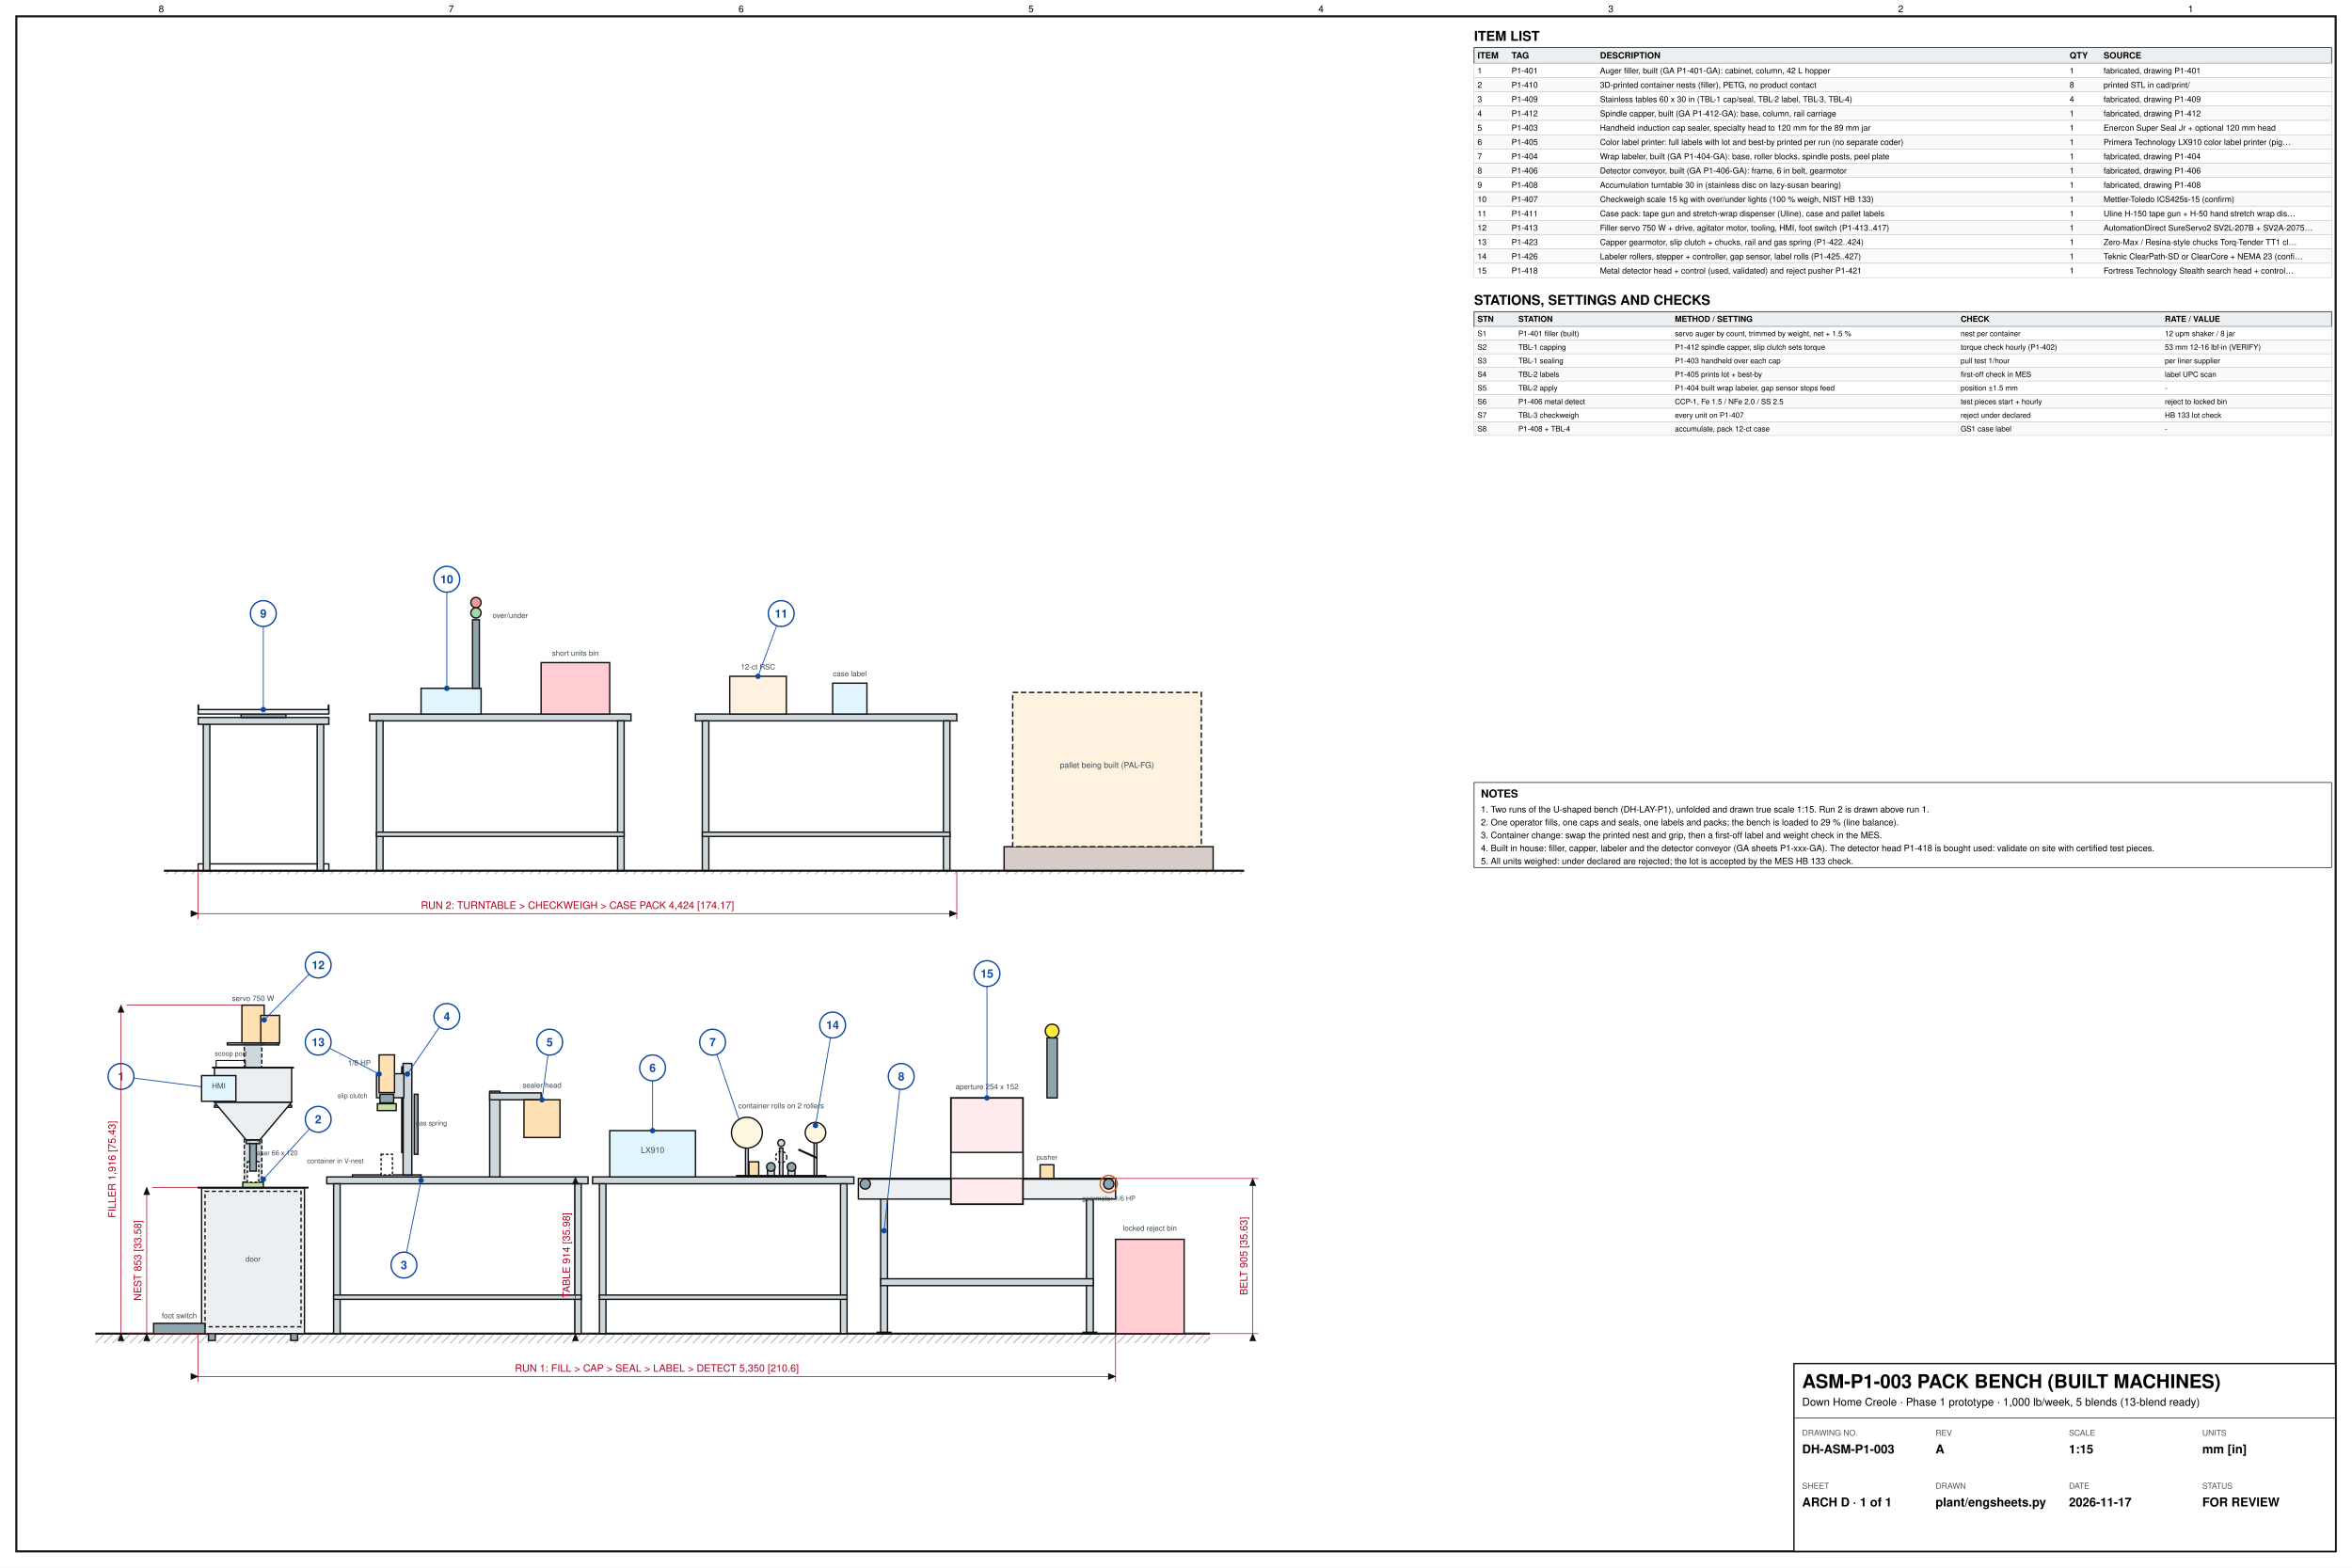
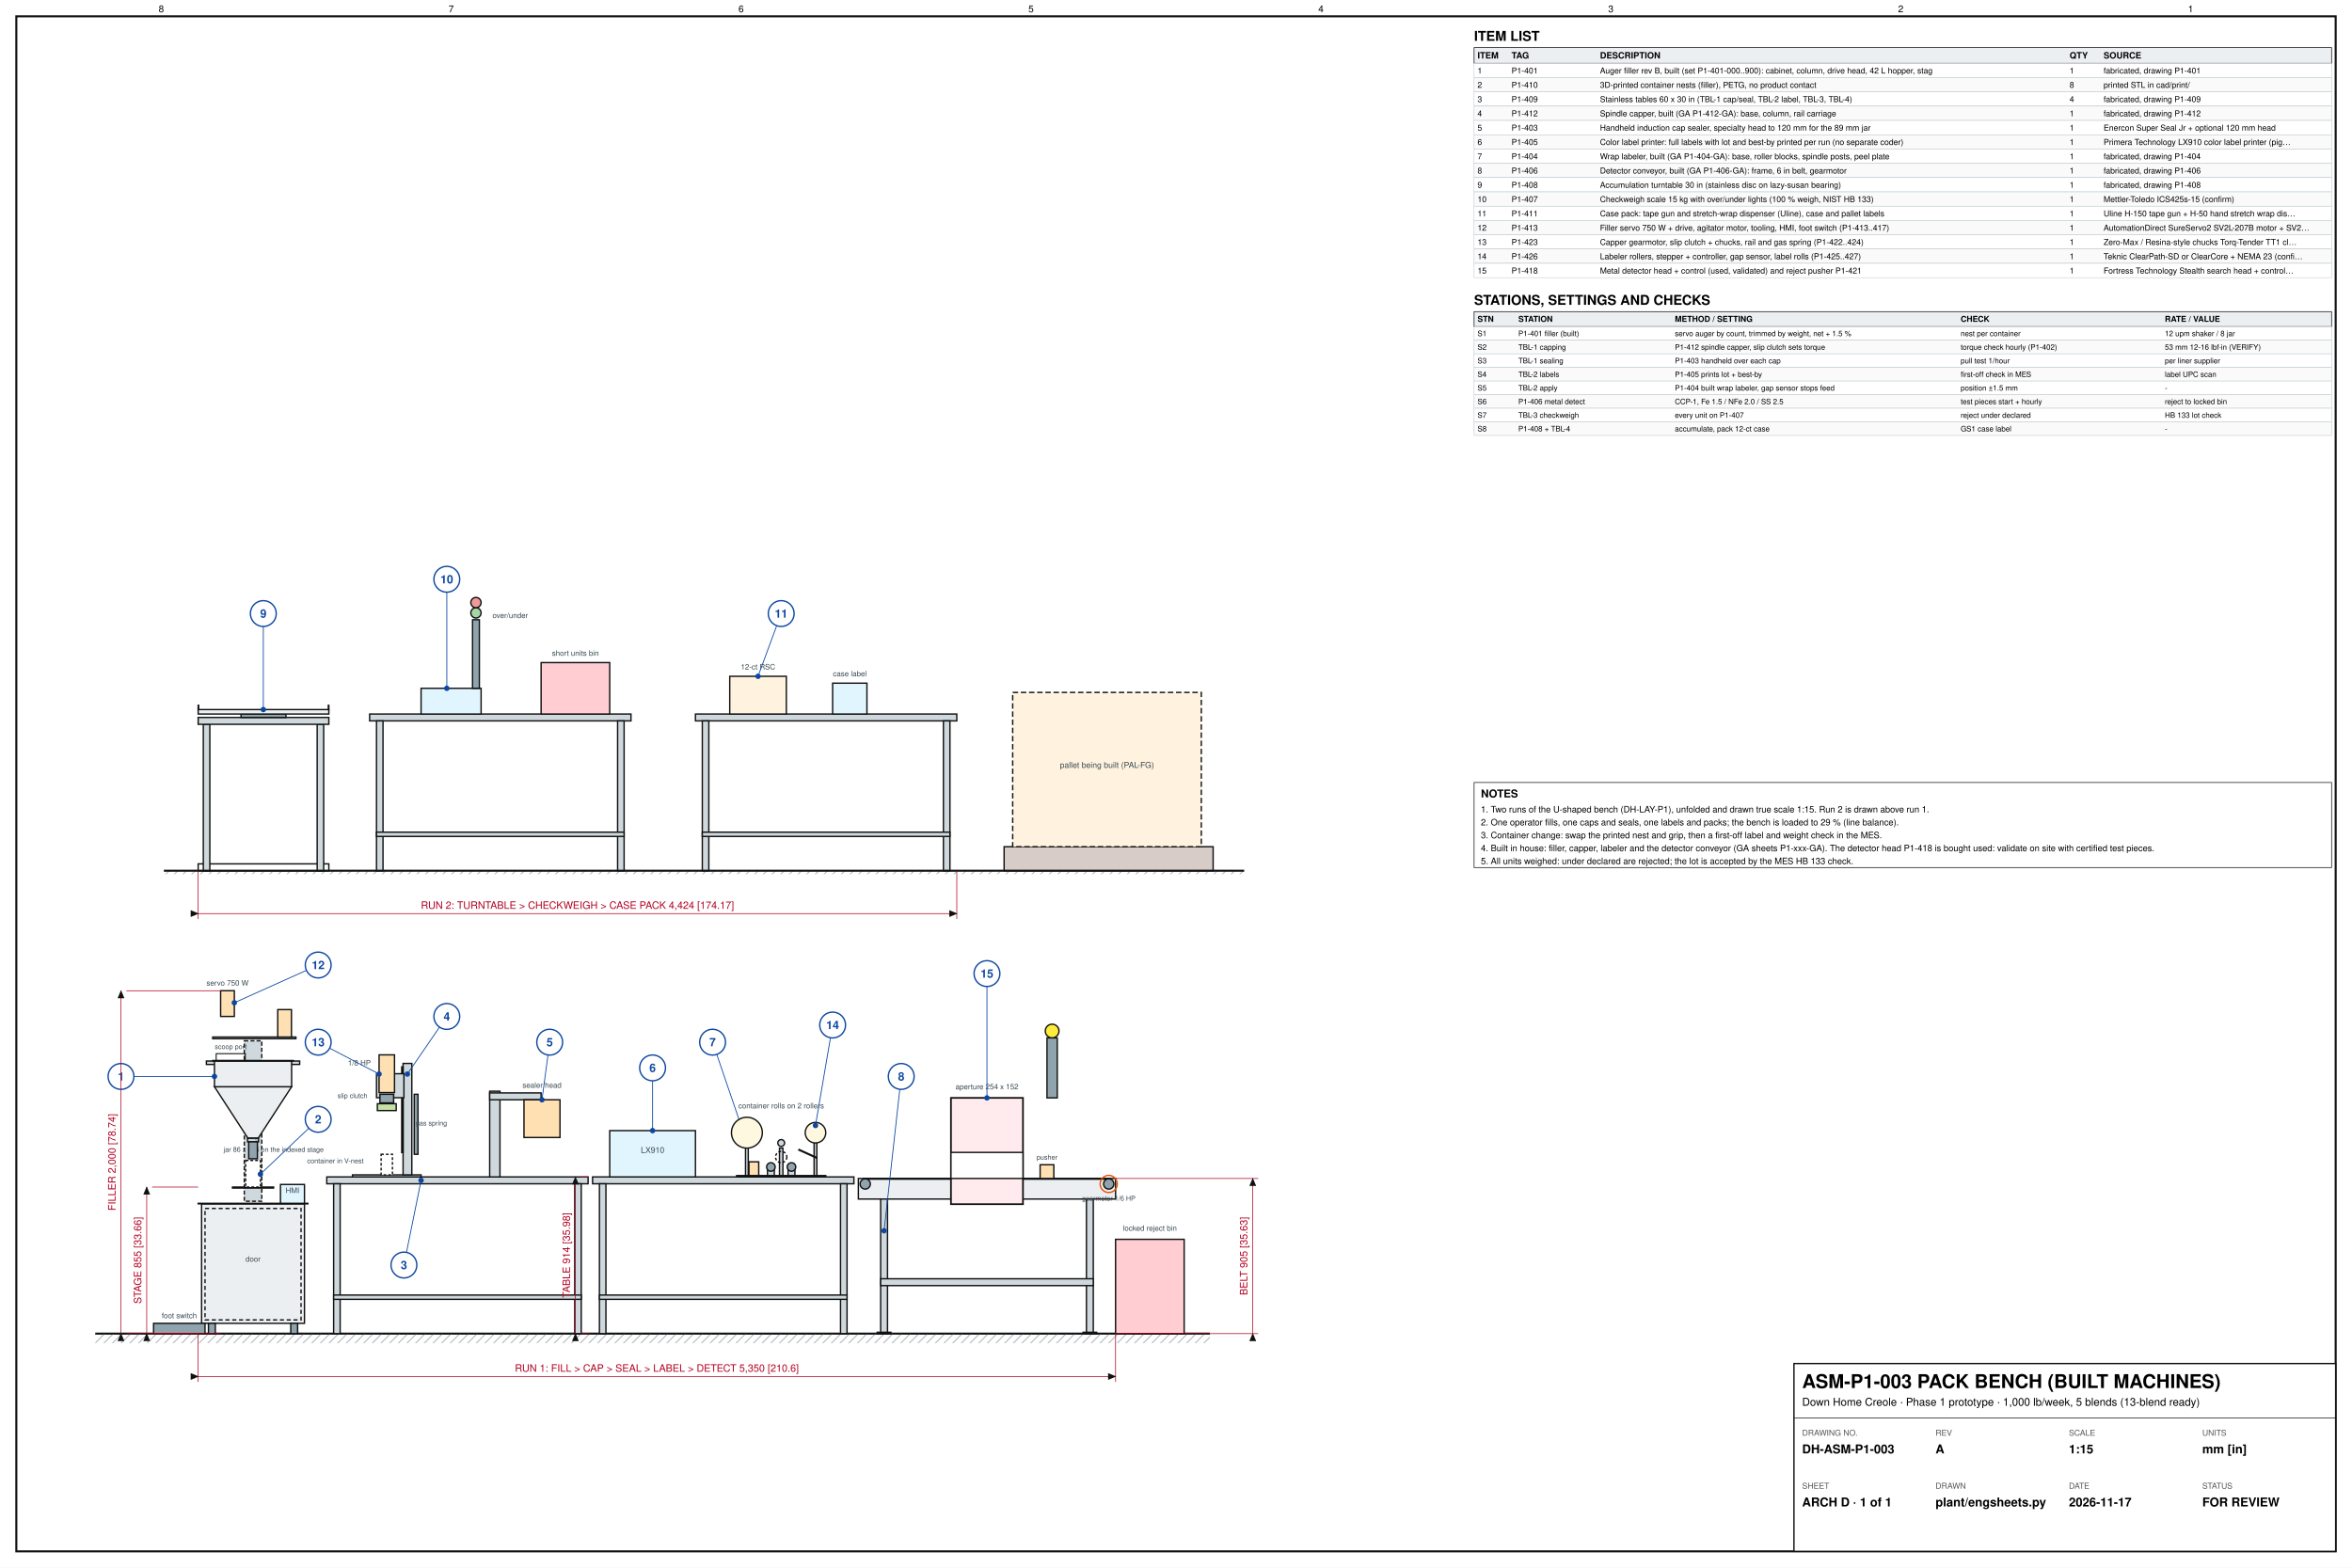
<svg xmlns="http://www.w3.org/2000/svg" width="3456" height="2304" viewBox="0 0 3456 2304" font-family="Helvetica,Arial,sans-serif">
  <rect width="100%" height="100%" fill="#fff" />
  <rect x="24" y="24" width="3408" height="2256" fill="none" stroke="#111" stroke-width="3" />
  <defs>
    <pattern id="h45" width="9" height="9" patternUnits="userSpaceOnUse" patternTransform="rotate(45)">
      <line x1="0" y1="0" x2="0" y2="9" stroke="#455a64" stroke-width="1.2" />
    </pattern>
    <pattern id="h135" width="9" height="9" patternUnits="userSpaceOnUse" patternTransform="rotate(135)">
      <line x1="0" y1="0" x2="0" y2="9" stroke="#455a64" stroke-width="1.2" />
    </pattern>
    <marker id="arr" markerWidth="12" markerHeight="10" refX="11" refY="5" orient="auto">
      <path d="M0,0 L12,5 L0,10 z" fill="#111" />
    </marker>
  </defs>
  <text x="237.0" y="18" font-size="14" text-anchor="middle">8</text>
  <text x="663.0" y="18" font-size="14" text-anchor="middle">7</text>
  <text x="1089.0" y="18" font-size="14" text-anchor="middle">6</text>
  <text x="1515.0" y="18" font-size="14" text-anchor="middle">5</text>
  <text x="1941.0" y="18" font-size="14" text-anchor="middle">4</text>
  <text x="2367.0" y="18" font-size="14" text-anchor="middle">3</text>
  <text x="2793.0" y="18" font-size="14" text-anchor="middle">2</text>
  <text x="3219.0" y="18" font-size="14" text-anchor="middle">1</text>
  <g>
    <rect x="2636" y="2004" width="796" height="276" fill="#fff" stroke="#111" stroke-width="2" />
    <text x="2648" y="2040" font-size="28" font-weight="bold">ASM-P1-003 PACK BENCH (BUILT MACHINES)</text>
    <text x="2648" y="2066" font-size="16">Down Home Creole · Phase 1 prototype · 1,000 lb/week, 5 blends (13-blend ready)</text>
    <line x1="2636" y1="2084" x2="3432" y2="2084" stroke="#111" />
    <text x="2648" y="2110" font-size="12" fill="#555">DRAWING NO.</text>
    <text x="2648" y="2136" font-size="18" font-weight="bold">DH-ASM-P1-003</text>
    <text x="2844" y="2110" font-size="12" fill="#555">REV</text>
    <text x="2844" y="2136" font-size="18" font-weight="bold">A</text>
    <text x="3040" y="2110" font-size="12" fill="#555">SCALE</text>
    <text x="3040" y="2136" font-size="18" font-weight="bold">1:15</text>
    <text x="3236" y="2110" font-size="12" fill="#555">UNITS</text>
    <text x="3236" y="2136" font-size="18" font-weight="bold">mm [in]</text>
    <text x="2648" y="2188" font-size="12" fill="#555">SHEET</text>
    <text x="2648" y="2214" font-size="18" font-weight="bold">ARCH D · 1 of 1</text>
    <text x="2844" y="2188" font-size="12" fill="#555">DRAWN</text>
    <text x="2844" y="2214" font-size="18" font-weight="bold">plant/engsheets.py</text>
    <text x="3040" y="2188" font-size="12" fill="#555">DATE</text>
    <text x="3040" y="2214" font-size="18" font-weight="bold">2026-11-17</text>
    <text x="3236" y="2188" font-size="12" fill="#555">STATUS</text>
    <text x="3236" y="2214" font-size="18" font-weight="bold">FOR REVIEW</text>
  </g>
  <line x1="140" y1="1960" x2="1777.795" y2="1960" stroke="#111" stroke-width="3" />
  <rect x="140" y="1960" width="1637.795" height="14" fill="url(#h45)" />
-   <rect x="296.22" y="1745.827" width="151.181" height="214.173" fill="#eceff1" stroke="#111" stroke-width="2" stroke-dasharray="" />
-   <rect x="291.181" y="1745.071" width="161.26" height="0.756" fill="#cfd8dc" stroke="#111" stroke-width="2" stroke-dasharray="" />
-   <rect x="301.26" y="1750.866" width="141.102" height="199.055" fill="none" stroke="#111" stroke-width="2" stroke-dasharray="6,4" />
+   <rect x="296.22" y="1769.26" width="151.181" height="175.622" fill="#eceff1" stroke="#111" stroke-width="2" stroke-dasharray="" />
+   <rect x="291.181" y="1768.504" width="161.26" height="0.756" fill="#cfd8dc" stroke="#111" stroke-width="2" stroke-dasharray="" />
+   <rect x="301.26" y="1776.063" width="141.102" height="163.78" fill="none" stroke="#111" stroke-width="2" stroke-dasharray="6,4" />
  <text x="371.811" y="1854.173" font-size="11" text-anchor="middle" fill="#37474f">door</text>
-   <rect x="306.299" y="1960.0" width="10.079" height="10.079" fill="#90a4ae" stroke="#111" stroke-width="2" stroke-dasharray="" />
-   <rect x="427.244" y="1960.0" width="10.079" height="10.079" fill="#90a4ae" stroke="#111" stroke-width="2" stroke-dasharray="" />
-   <rect x="358.961" y="1493.102" width="25.701" height="251.969" fill="#cfd8dc" stroke="#111" stroke-width="2" stroke-dasharray="6,3" />
-   <rect x="334.016" y="1532.661" width="75.591" height="3.024" fill="#cfd8dc" stroke="#111" stroke-width="2" stroke-dasharray="" />
-   <rect x="315.118" y="1624.378" width="113.386" height="3.024" fill="#cfd8dc" stroke="#111" stroke-width="2" stroke-dasharray="" />
-   <polygon points="361.732,1675.276 381.89,1675.276 428.504,1619.843 315.118,1619.843" fill="#eceff1" stroke="#111" stroke-width="2" stroke-dasharray="" />
-   <rect x="315.118" y="1569.449" width="113.386" height="50.394" fill="#eceff1" stroke="#111" stroke-width="2" stroke-dasharray="" />
-   <rect x="312.598" y="1568.693" width="118.425" height="0.756" fill="#cfd8dc" stroke="#111" stroke-width="2" stroke-dasharray="" />
-   <rect x="317.638" y="1558.614" width="42.835" height="10.079" fill="none" stroke="#111" stroke-width="1.5" stroke-dasharray="" />
-   <text x="339.055" y="1551.811" font-size="10" text-anchor="middle" fill="#37474f">scoop port</text>
-   <rect x="361.984" y="1675.276" width="19.654" height="5.543" fill="none" stroke="#111" stroke-width="2" stroke-dasharray="" />
-   <rect x="361.984" y="1675.276" width="19.654" height="5.543" fill="url(#h135)" stroke="none" />
-   <line x1="315.118" y1="1599.685" x2="177.795" y2="1582.047" stroke="#0d47a1" stroke-width="1.2" />
-   <circle cx="315.118" cy="1599.685" r="4" fill="#0d47a1" />
+   <rect x="306.299" y="1944.882" width="10.079" height="15.118" fill="#90a4ae" stroke="#111" stroke-width="2" stroke-dasharray="" />
+   <rect x="427.244" y="1944.882" width="10.079" height="15.118" fill="#90a4ae" stroke="#111" stroke-width="2" stroke-dasharray="" />
+   <rect x="358.961" y="1529.638" width="25.701" height="235.843" fill="#cfd8dc" stroke="#111" stroke-width="2" stroke-dasharray="6,3" />
+   <rect x="312.598" y="1524.094" width="122.205" height="2.52" fill="#cfd8dc" stroke="#111" stroke-width="2" stroke-dasharray="" />
+   <rect x="303.276" y="1559.37" width="137.071" height="5.039" fill="#cfd8dc" stroke="#111" stroke-width="2" stroke-dasharray="" />
+   <polygon points="364.252,1672.756 379.37,1672.756 428.504,1597.165 315.118,1597.165" fill="#eceff1" stroke="#111" stroke-width="2" stroke-dasharray="" />
+   <rect x="315.118" y="1559.37" width="113.386" height="37.795" fill="#eceff1" stroke="#111" stroke-width="2" stroke-dasharray="" />
+   <rect x="312.598" y="1558.614" width="118.425" height="0.756" fill="#cfd8dc" stroke="#111" stroke-width="2" stroke-dasharray="" />
+   <rect x="317.638" y="1548.535" width="42.835" height="10.079" fill="none" stroke="#111" stroke-width="1.5" stroke-dasharray="" />
+   <text x="339.055" y="1541.732" font-size="10" text-anchor="middle" fill="#37474f">scoop port</text>
+   <rect x="363.748" y="1672.756" width="16.126" height="5.417" fill="none" stroke="#111" stroke-width="2" stroke-dasharray="" />
+   <rect x="363.748" y="1672.756" width="16.126" height="5.417" fill="url(#h135)" stroke="none" />
+   <line x1="315.118" y1="1582.047" x2="177.795" y2="1582.047" stroke="#0d47a1" stroke-width="1.2" />
+   <circle cx="315.118" cy="1582.047" r="4" fill="#0d47a1" />
  <circle cx="177.795" cy="1582.047" r="19" fill="#fff" stroke="#0d47a1" stroke-width="2" />
  <text x="177.795" y="1588.047" font-size="17" font-weight="bold" text-anchor="middle" fill="#0d47a1">1</text>
-   <rect x="356.693" y="1737.512" width="30.236" height="7.559" fill="#c5e1a5" stroke="#111" stroke-width="2" stroke-dasharray="" />
-   <rect x="363.496" y="1707.276" width="16.63" height="30.236" fill="#fff" stroke="#111" stroke-width="2" stroke-dasharray="4,3" />
-   <text x="402.047" y="1697.953" font-size="10" text-anchor="middle" fill="#37474f">shaker 66 x 120</text>
-   <line x1="386.929" y1="1733.228" x2="467.559" y2="1645.039" stroke="#0d47a1" stroke-width="1.2" />
-   <circle cx="386.929" cy="1733.228" r="4" fill="#0d47a1" />
+   <rect x="341.575" y="1744.567" width="60.472" height="1.512" fill="#c5e1a5" stroke="#111" stroke-width="2" stroke-dasharray="" />
+   <rect x="360.976" y="1705.512" width="21.669" height="39.055" fill="#fff" stroke="#111" stroke-width="2" stroke-dasharray="4,3" />
+   <text x="402.047" y="1692.913" font-size="10" text-anchor="middle" fill="#37474f">jar 86 x 155 on the indexed stage</text>
+   <line x1="382.646" y1="1725.669" x2="467.559" y2="1645.039" stroke="#0d47a1" stroke-width="1.2" />
+   <circle cx="382.646" cy="1725.669" r="4" fill="#0d47a1" />
  <circle cx="467.559" cy="1645.039" r="19" fill="#fff" stroke="#0d47a1" stroke-width="2" />
  <text x="467.559" y="1651.039" font-size="17" font-weight="bold" text-anchor="middle" fill="#0d47a1">2</text>
  <rect x="480.157" y="1729.701" width="384" height="10.079" fill="#cfd8dc" stroke="#111" stroke-width="2" stroke-dasharray="" />
  <rect x="490.236" y="1739.78" width="9.575" height="220.22" fill="#cfd8dc" stroke="#111" stroke-width="2" stroke-dasharray="" />
  <rect x="844.504" y="1739.78" width="9.575" height="220.22" fill="#cfd8dc" stroke="#111" stroke-width="2" stroke-dasharray="" />
  <rect x="490.236" y="1903.307" width="363.843" height="6.299" fill="#cfd8dc" stroke="#111" stroke-width="2" stroke-dasharray="" />
  <rect x="870.709" y="1729.701" width="384" height="10.079" fill="#cfd8dc" stroke="#111" stroke-width="2" stroke-dasharray="" />
  <rect x="880.787" y="1739.78" width="9.575" height="220.22" fill="#cfd8dc" stroke="#111" stroke-width="2" stroke-dasharray="" />
  <rect x="1235.055" y="1739.78" width="9.575" height="220.22" fill="#cfd8dc" stroke="#111" stroke-width="2" stroke-dasharray="" />
  <rect x="880.787" y="1903.307" width="363.843" height="6.299" fill="#cfd8dc" stroke="#111" stroke-width="2" stroke-dasharray="" />
  <rect x="543.15" y="1049.386" width="384" height="10.079" fill="#cfd8dc" stroke="#111" stroke-width="2" stroke-dasharray="" />
  <rect x="553.228" y="1059.465" width="9.575" height="220.22" fill="#cfd8dc" stroke="#111" stroke-width="2" stroke-dasharray="" />
  <rect x="907.496" y="1059.465" width="9.575" height="220.22" fill="#cfd8dc" stroke="#111" stroke-width="2" stroke-dasharray="" />
  <rect x="553.228" y="1222.992" width="363.843" height="6.299" fill="#cfd8dc" stroke="#111" stroke-width="2" stroke-dasharray="" />
  <rect x="1021.89" y="1049.386" width="384" height="10.079" fill="#cfd8dc" stroke="#111" stroke-width="2" stroke-dasharray="" />
  <rect x="1031.969" y="1059.465" width="9.575" height="220.22" fill="#cfd8dc" stroke="#111" stroke-width="2" stroke-dasharray="" />
  <rect x="1386.236" y="1059.465" width="9.575" height="220.22" fill="#cfd8dc" stroke="#111" stroke-width="2" stroke-dasharray="" />
  <rect x="1031.969" y="1222.992" width="363.843" height="6.299" fill="#cfd8dc" stroke="#111" stroke-width="2" stroke-dasharray="" />
  <line x1="618.74" y1="1734.74" x2="593.543" y2="1859.213" stroke="#0d47a1" stroke-width="1.2" />
  <circle cx="618.74" cy="1734.74" r="4" fill="#0d47a1" />
  <circle cx="593.543" cy="1859.213" r="19" fill="#fff" stroke="#0d47a1" stroke-width="2" />
  <text x="593.543" y="1865.213" font-size="17" font-weight="bold" text-anchor="middle" fill="#0d47a1">3</text>
  <rect x="517.953" y="1726.677" width="100.787" height="3.024" fill="#cfd8dc" stroke="#111" stroke-width="2" stroke-dasharray="" />
  <rect x="592.283" y="1562.898" width="12.85" height="163.78" fill="#cfd8dc" stroke="#111" stroke-width="2" stroke-dasharray="" />
  <rect x="590.268" y="1567.937" width="2.016" height="125.984" fill="#90a4ae" stroke="#111" stroke-width="2" stroke-dasharray="" />
  <rect x="553.228" y="1578.016" width="40.315" height="35.276" fill="#cfd8dc" stroke="#111" stroke-width="2" stroke-dasharray="" />
  <rect x="560.031" y="1696.441" width="16.63" height="30.236" fill="#fff" stroke="#111" stroke-width="2" stroke-dasharray="4,3" />
  <text x="492.756" y="1709.543" font-size="10" text-anchor="middle" fill="#37474f">container in V-nest</text>
  <line x1="598.583" y1="1578.52" x2="656.535" y2="1493.858" stroke="#0d47a1" stroke-width="1.2" />
  <circle cx="598.583" cy="1578.52" r="4" fill="#0d47a1" />
  <circle cx="656.535" cy="1493.858" r="19" fill="#fff" stroke="#0d47a1" stroke-width="2" />
  <text x="656.535" y="1499.858" font-size="17" font-weight="bold" text-anchor="middle" fill="#0d47a1">4</text>
  <rect x="719.528" y="1603.717" width="15.118" height="125.984" fill="#cfd8dc" stroke="#111" stroke-width="2" stroke-dasharray="" />
  <rect x="719.528" y="1606.236" width="75.591" height="10.079" fill="#cfd8dc" stroke="#111" stroke-width="2" stroke-dasharray="" />
  <rect x="769.921" y="1616.315" width="52.913" height="55.433" fill="#ffe0b2" stroke="#111" stroke-width="2" stroke-dasharray="" />
  <text x="796.378" y="1598.677" font-size="11" text-anchor="middle" fill="#37474f">sealer head</text>
  <line x1="796.378" y1="1616.315" x2="807.717" y2="1531.654" stroke="#0d47a1" stroke-width="1.2" />
  <circle cx="796.378" cy="1616.315" r="4" fill="#0d47a1" />
  <circle cx="807.717" cy="1531.654" r="19" fill="#fff" stroke="#0d47a1" stroke-width="2" />
  <text x="807.717" y="1537.654" font-size="17" font-weight="bold" text-anchor="middle" fill="#0d47a1">5</text>
  <rect x="895.906" y="1661.669" width="125.984" height="68.031" fill="#e1f5fe" stroke="#111" stroke-width="2" stroke-dasharray="" />
  <text x="958.898" y="1694.425" font-size="12" text-anchor="middle" fill="#37474f">LX910</text>
  <line x1="958.898" y1="1661.669" x2="958.898" y2="1569.449" stroke="#0d47a1" stroke-width="1.2" />
  <circle cx="958.898" cy="1661.669" r="4" fill="#0d47a1" />
  <circle cx="958.898" cy="1569.449" r="19" fill="#fff" stroke="#0d47a1" stroke-width="2" />
  <text x="958.898" y="1575.449" font-size="17" font-weight="bold" text-anchor="middle" fill="#0d47a1">6</text>
  <rect x="1082.362" y="1727.685" width="131.024" height="2.016" fill="#cfd8dc" stroke="#111" stroke-width="2" stroke-dasharray="" />
  <rect x="1127.717" y="1712.567" width="10.079" height="15.118" fill="#cfd8dc" stroke="#111" stroke-width="2" stroke-dasharray="" />
  <rect x="1157.953" y="1712.567" width="10.079" height="15.118" fill="#cfd8dc" stroke="#111" stroke-width="2" stroke-dasharray="" />
  <rect x="1095.465" y="1667.213" width="4.031" height="60.472" fill="#cfd8dc" stroke="#111" stroke-width="2" stroke-dasharray="" />
  <rect x="1196.252" y="1667.213" width="4.031" height="60.472" fill="#cfd8dc" stroke="#111" stroke-width="2" stroke-dasharray="" />
  <rect x="1145.354" y="1687.37" width="5.039" height="40.315" fill="#cfd8dc" stroke="#111" stroke-width="2" stroke-dasharray="" />
  <polyline points="1173.071,1689.386 1200.787,1701.984" fill="none" stroke="#111" stroke-width="3" stroke-dasharray="" />
  <line x1="1097.48" y1="1679.307" x2="1047.087" y2="1531.654" stroke="#0d47a1" stroke-width="1.2" />
  <circle cx="1097.48" cy="1679.307" r="4" fill="#0d47a1" />
  <circle cx="1047.087" cy="1531.654" r="19" fill="#fff" stroke="#0d47a1" stroke-width="2" />
  <text x="1047.087" y="1537.654" font-size="17" font-weight="bold" text-anchor="middle" fill="#0d47a1">7</text>
  <rect x="1261.26" y="1731.969" width="377.953" height="30.236" fill="#eceff1" stroke="#111" stroke-width="2" stroke-dasharray="" />
  <rect x="1294.016" y="1762.205" width="10.079" height="197.795" fill="#cfd8dc" stroke="#111" stroke-width="2" stroke-dasharray="" />
  <rect x="1596.378" y="1762.205" width="10.079" height="197.795" fill="#cfd8dc" stroke="#111" stroke-width="2" stroke-dasharray="" />
  <rect x="1288.976" y="1957.984" width="20.157" height="2.016" fill="#cfd8dc" stroke="#111" stroke-width="2" stroke-dasharray="" />
  <rect x="1591.339" y="1957.984" width="20.157" height="2.016" fill="#cfd8dc" stroke="#111" stroke-width="2" stroke-dasharray="" />
  <rect x="1294.016" y="1879.37" width="312.441" height="10.079" fill="#cfd8dc" stroke="#111" stroke-width="2" stroke-dasharray="" />
  <rect x="1639.213" y="1821.417" width="100.787" height="138.583" fill="#ffcdd2" stroke="#111" stroke-width="2" stroke-dasharray="" />
  <text x="1689.606" y="1808.819" font-size="11" text-anchor="middle" fill="#37474f">locked reject bin</text>
  <rect x="1268.819" y="1731.969" width="362.835" height="1.008" fill="#455a64" stroke="#111" stroke-width="2" stroke-dasharray="" />
  <circle cx="1271.339" cy="1740.031" r="7.559" fill="#90a4ae" stroke="#111" stroke-width="2" stroke-dasharray="" />
  <circle cx="1629.134" cy="1740.031" r="7.559" fill="#90a4ae" stroke="#111" stroke-width="2" stroke-dasharray="" />
  <circle cx="1629.134" cy="1740.031" r="12.598" fill="none" stroke="#e65100" stroke-width="2" stroke-dasharray="" />
  <text x="1629.134" y="1764.724" font-size="10" text-anchor="middle" fill="#37474f">gearmotor 1/6 HP</text>
  <line x1="1299.055" y1="1808.819" x2="1324.252" y2="1582.047" stroke="#0d47a1" stroke-width="1.2" />
  <circle cx="1299.055" cy="1808.819" r="4" fill="#0d47a1" />
  <circle cx="1324.252" cy="1582.047" r="19" fill="#fff" stroke="#0d47a1" stroke-width="2" />
  <text x="1324.252" y="1588.047" font-size="17" font-weight="bold" text-anchor="middle" fill="#0d47a1">8</text>
  <rect x="291.181" y="1269.606" width="192" height="10.079" fill="none" stroke="#111" stroke-width="2" stroke-dasharray="" />
  <rect x="298.74" y="1064.504" width="9.575" height="215.181" fill="#cfd8dc" stroke="#111" stroke-width="2" stroke-dasharray="" />
  <rect x="466.047" y="1064.504" width="9.575" height="215.181" fill="#cfd8dc" stroke="#111" stroke-width="2" stroke-dasharray="" />
  <rect x="291.181" y="1054.425" width="192" height="10.079" fill="#cfd8dc" stroke="#111" stroke-width="2" stroke-dasharray="" />
  <rect x="354.173" y="1049.386" width="66.016" height="5.039" fill="#90a4ae" stroke="#111" stroke-width="2" stroke-dasharray="" />
  <rect x="291.181" y="1042.835" width="192" height="6.551" fill="#eceff1" stroke="#111" stroke-width="2" stroke-dasharray="" />
  <rect x="291.181" y="1036.535" width="0.756" height="6.299" fill="#111" stroke="#111" stroke-width="2" stroke-dasharray="" />
  <rect x="482.425" y="1036.535" width="0.756" height="6.299" fill="#111" stroke="#111" stroke-width="2" stroke-dasharray="" />
  <line x1="386.929" y1="1042.835" x2="386.929" y2="901.732" stroke="#0d47a1" stroke-width="1.2" />
  <circle cx="386.929" cy="1042.835" r="4" fill="#0d47a1" />
  <circle cx="386.929" cy="901.732" r="19" fill="#fff" stroke="#0d47a1" stroke-width="2" />
  <text x="386.929" y="907.732" font-size="17" font-weight="bold" text-anchor="middle" fill="#0d47a1">9</text>
  <rect x="618.74" y="1011.591" width="88.189" height="37.795" fill="#e1f5fe" stroke="#111" stroke-width="2" stroke-dasharray="" />
  <rect x="694.331" y="910.803" width="10.079" height="100.787" fill="#90a4ae" stroke="#111" stroke-width="2" stroke-dasharray="" />
  <circle cx="699.37" cy="900.724" r="7.559" fill="#a5d6a7" stroke="#111" stroke-width="2" stroke-dasharray="" />
  <circle cx="699.37" cy="885.606" r="7.559" fill="#ef9a9a" stroke="#111" stroke-width="2" stroke-dasharray="" />
  <text x="749.764" y="908.283" font-size="11" text-anchor="middle" fill="#37474f">over/under</text>
  <rect x="795.118" y="973.795" width="100.787" height="75.591" fill="#ffcdd2" stroke="#111" stroke-width="2" stroke-dasharray="" />
  <text x="845.512" y="963.717" font-size="11" text-anchor="middle" fill="#37474f">short units bin</text>
  <line x1="656.535" y1="1011.591" x2="656.535" y2="851.339" stroke="#0d47a1" stroke-width="1.2" />
  <circle cx="656.535" cy="1011.591" r="4" fill="#0d47a1" />
  <circle cx="656.535" cy="851.339" r="19" fill="#fff" stroke="#0d47a1" stroke-width="2" />
  <text x="656.535" y="857.339" font-size="17" font-weight="bold" text-anchor="middle" fill="#0d47a1">10</text>
  <rect x="1072.283" y="993.953" width="83.15" height="55.433" fill="#fff3e0" stroke="#111" stroke-width="2" stroke-dasharray="" />
  <text x="1113.858" y="983.874" font-size="11" text-anchor="middle" fill="#37474f">12-ct RSC</text>
  <rect x="1223.465" y="1004.031" width="50.394" height="45.354" fill="#e1f5fe" stroke="#111" stroke-width="2" stroke-dasharray="" />
  <text x="1248.661" y="993.953" font-size="11" text-anchor="middle" fill="#37474f">case label</text>
  <rect x="1475.433" y="1244.409" width="307.15" height="35.276" fill="#d7ccc8" stroke="#111" stroke-width="2" stroke-dasharray="" />
  <rect x="1488.031" y="1017.638" width="277.165" height="226.772" fill="#fff3e0" stroke="#111" stroke-width="2" stroke-dasharray="8,4" />
  <text x="1626.614" y="1128.504" font-size="12" text-anchor="middle" fill="#37474f">pallet being built (PAL-FG)</text>
  <rect x="240.787" y="1279.685" width="1587.402" height="5.039" fill="url(#h45)" stroke="#111" stroke-width="0" stroke-dasharray="" />
  <polyline points="240.787,1279.685 1828.189,1279.685" fill="none" stroke="#111" stroke-width="3" stroke-dasharray="" />
  <line x1="1113.858" y1="993.953" x2="1147.874" y2="901.732" stroke="#0d47a1" stroke-width="1.2" />
  <circle cx="1113.858" cy="993.953" r="4" fill="#0d47a1" />
  <circle cx="1147.874" cy="901.732" r="19" fill="#fff" stroke="#0d47a1" stroke-width="2" />
  <text x="1147.874" y="907.732" font-size="17" font-weight="bold" text-anchor="middle" fill="#0d47a1">11</text>
-   <rect x="355.433" y="1477.228" width="32.756" height="55.433" fill="#ffe0b2" stroke="#111" stroke-width="2" stroke-dasharray="" />
-   <text x="371.811" y="1471.181" font-size="11" text-anchor="middle" fill="#37474f">servo 750 W</text>
-   <rect x="383.15" y="1492.346" width="27.717" height="40.315" fill="#ffe0b2" stroke="#111" stroke-width="2" stroke-dasharray="" />
-   <rect x="367.024" y="1680.819" width="9.575" height="40.315" fill="#90a4ae" stroke="#111" stroke-width="2" stroke-dasharray="" />
-   <rect x="296.22" y="1580.787" width="50.394" height="37.795" fill="#e1f5fe" stroke="#111" stroke-width="2" stroke-dasharray="" />
-   <text x="321.417" y="1599.685" font-size="11" text-anchor="middle" fill="#37474f">HMI</text>
+   <rect x="324.189" y="1456.063" width="20.157" height="37.795" fill="#ffe0b2" stroke="#111" stroke-width="2" stroke-dasharray="" />
+   <text x="334.268" y="1448.504" font-size="11" text-anchor="middle" fill="#37474f">servo 750 W</text>
+   <rect x="408.094" y="1483.78" width="20.157" height="40.315" fill="#ffe0b2" stroke="#111" stroke-width="2" stroke-dasharray="" />
+   <rect x="365.411" y="1678.173" width="12.8" height="24.819" fill="#90a4ae" stroke="#111" stroke-width="2" stroke-dasharray="" />
+   <rect x="412.126" y="1740.787" width="35.276" height="27.717" fill="#e1f5fe" stroke="#111" stroke-width="2" stroke-dasharray="" />
+   <text x="429.764" y="1753.386" font-size="11" text-anchor="middle" fill="#37474f">HMI</text>
  <rect x="225.669" y="1944.882" width="75.591" height="15.118" fill="#90a4ae" stroke="#111" stroke-width="2" stroke-dasharray="" />
  <text x="263.465" y="1937.323" font-size="11" text-anchor="middle" fill="#37474f">foot switch</text>
-   <line x1="388.189" y1="1498.898" x2="467.559" y2="1418.268" stroke="#0d47a1" stroke-width="1.2" />
-   <circle cx="388.189" cy="1498.898" r="4" fill="#0d47a1" />
+   <line x1="344.346" y1="1473.701" x2="467.559" y2="1418.268" stroke="#0d47a1" stroke-width="1.2" />
+   <circle cx="344.346" cy="1473.701" r="4" fill="#0d47a1" />
  <circle cx="467.559" cy="1418.268" r="19" fill="#fff" stroke="#0d47a1" stroke-width="2" />
  <text x="467.559" y="1424.268" font-size="17" font-weight="bold" text-anchor="middle" fill="#0d47a1">12</text>
  <rect x="557.008" y="1550.299" width="22.677" height="55.433" fill="#ffe0b2" stroke="#111" stroke-width="2" stroke-dasharray="" />
  <text x="528.031" y="1565.921" font-size="11" text-anchor="middle" fill="#37474f">1/8 HP</text>
  <rect x="558.268" y="1608.252" width="20.157" height="12.598" fill="#90a4ae" stroke="#111" stroke-width="2" stroke-dasharray="" />
  <text x="517.953" y="1613.795" font-size="10" text-anchor="middle" fill="#37474f">slip clutch</text>
  <rect x="554.488" y="1622.11" width="27.717" height="10.079" fill="#c5e1a5" stroke="#111" stroke-width="2" stroke-dasharray="" />
  <rect x="608.661" y="1608.252" width="5.543" height="88.189" fill="#90a4ae" stroke="#111" stroke-width="2" stroke-dasharray="" />
  <text x="633.858" y="1654.11" font-size="10" text-anchor="middle" fill="#37474f">gas spring</text>
  <line x1="557.008" y1="1578.52" x2="467.559" y2="1531.654" stroke="#0d47a1" stroke-width="1.2" />
  <circle cx="557.008" cy="1578.52" r="4" fill="#0d47a1" />
  <circle cx="467.559" cy="1531.654" r="19" fill="#fff" stroke="#0d47a1" stroke-width="2" />
  <text x="467.559" y="1537.654" font-size="17" font-weight="bold" text-anchor="middle" fill="#0d47a1">13</text>
  <circle cx="1132.756" cy="1715.087" r="6.299" fill="#90a4ae" stroke="#111" stroke-width="2" stroke-dasharray="" />
  <circle cx="1162.992" cy="1715.087" r="6.299" fill="#90a4ae" stroke="#111" stroke-width="2" stroke-dasharray="" />
  <circle cx="1147.874" cy="1679.811" r="5.039" fill="#cfd8dc" stroke="#111" stroke-width="2" stroke-dasharray="" />
  <circle cx="1097.48" cy="1664.693" r="22.677" fill="#fff8e1" stroke="#111" stroke-width="2" stroke-dasharray="" />
  <circle cx="1198.268" cy="1664.693" r="15.118" fill="#fff8e1" stroke="#111" stroke-width="2" stroke-dasharray="" />
  <rect x="1100.504" y="1707.528" width="14.362" height="20.157" fill="#ffe0b2" stroke="#111" stroke-width="2" stroke-dasharray="" />
  <circle cx="1147.874" cy="1700.472" r="8.315" fill="none" stroke="#111" stroke-width="2" stroke-dasharray="4,3" />
  <text x="1147.874" y="1628.913" font-size="11" text-anchor="middle" fill="#37474f">container rolls on 2 rollers</text>
  <line x1="1198.268" y1="1654.11" x2="1223.465" y2="1506.457" stroke="#0d47a1" stroke-width="1.2" />
  <circle cx="1198.268" cy="1654.11" r="4" fill="#0d47a1" />
  <circle cx="1223.465" cy="1506.457" r="19" fill="#fff" stroke="#0d47a1" stroke-width="2" />
  <text x="1223.465" y="1512.457" font-size="17" font-weight="bold" text-anchor="middle" fill="#0d47a1">14</text>
  <rect x="1397.323" y="1613.543" width="105.827" height="156.22" fill="#ffebee" stroke="#111" stroke-width="2.5" stroke-dasharray="" />
  <rect x="1397.323" y="1693.669" width="105.827" height="38.299" fill="#fff" stroke="#111" stroke-width="2" stroke-dasharray="" />
  <text x="1450.236" y="1600.945" font-size="11" text-anchor="middle" fill="#37474f">aperture 254 x 152</text>
  <rect x="1528.346" y="1711.811" width="20.157" height="20.157" fill="#ffe0b2" stroke="#111" stroke-width="2" stroke-dasharray="" />
  <text x="1538.425" y="1704.252" font-size="10" text-anchor="middle" fill="#37474f">pusher</text>
  <rect x="1538.425" y="1525.354" width="15.118" height="88.189" fill="#90a4ae" stroke="#111" stroke-width="2" stroke-dasharray="" />
  <circle cx="1545.984" cy="1515.276" r="10.079" fill="#ffeb3b" stroke="#111" stroke-width="2" stroke-dasharray="" />
  <line x1="1450.236" y1="1613.543" x2="1450.236" y2="1430.866" stroke="#0d47a1" stroke-width="1.2" />
  <circle cx="1450.236" cy="1613.543" r="4" fill="#0d47a1" />
  <circle cx="1450.236" cy="1430.866" r="19" fill="#fff" stroke="#0d47a1" stroke-width="2" />
  <text x="1450.236" y="1436.866" font-size="17" font-weight="bold" text-anchor="middle" fill="#0d47a1">15</text>
  <g stroke="#b00020" fill="#b00020" stroke-width="1">
-     <line x1="355.433" y1="1960.0" x2="185.795" y2="1960.0" />
-     <line x1="355.433" y1="1477.228" x2="185.795" y2="1477.228" />
-     <line x1="177.795" y1="1960.0" x2="177.795" y2="1477.228" marker-start="url(#arr)" marker-end="url(#arr)" />
-     <text transform="translate(169.7953,1718.614) rotate(-90)" font-size="15" text-anchor="middle" stroke="none">FILLER 1,916 [75.43]</text>
+     <line x1="324.189" y1="1960.0" x2="185.795" y2="1960.0" />
+     <line x1="324.189" y1="1456.063" x2="185.795" y2="1456.063" />
+     <line x1="177.795" y1="1960.0" x2="177.795" y2="1456.063" marker-start="url(#arr)" marker-end="url(#arr)" />
+     <text transform="translate(169.7953,1708.031) rotate(-90)" font-size="15" text-anchor="middle" stroke="none">FILLER 2,000 [78.74]</text>
  </g>
  <g stroke="#b00020" fill="#b00020" stroke-width="1">
    <line x1="291.181" y1="1960.0" x2="223.591" y2="1960.0" />
-     <line x1="291.181" y1="1745.071" x2="223.591" y2="1745.071" />
-     <line x1="215.591" y1="1960.0" x2="215.591" y2="1745.071" marker-start="url(#arr)" marker-end="url(#arr)" />
-     <text transform="translate(207.5906,1852.535) rotate(-90)" font-size="15" text-anchor="middle" stroke="none">NEST 853 [33.58]</text>
+     <line x1="291.181" y1="1744.567" x2="223.591" y2="1744.567" />
+     <line x1="215.591" y1="1960.0" x2="215.591" y2="1744.567" marker-start="url(#arr)" marker-end="url(#arr)" />
+     <text transform="translate(207.5906,1852.283) rotate(-90)" font-size="15" text-anchor="middle" stroke="none">STAGE 855 [33.66]</text>
  </g>
  <g stroke="#b00020" fill="#b00020" stroke-width="1">
    <line x1="864.157" y1="1960.0" x2="853.512" y2="1960.0" />
    <line x1="864.157" y1="1729.701" x2="853.512" y2="1729.701" />
    <line x1="845.512" y1="1960.0" x2="845.512" y2="1729.701" marker-start="url(#arr)" marker-end="url(#arr)" />
    <text transform="translate(837.5118,1844.85) rotate(-90)" font-size="15" text-anchor="middle" stroke="none">TABLE 914 [35.98]</text>
  </g>
  <g stroke="#b00020" fill="#b00020" stroke-width="1">
    <line x1="1639.213" y1="1960.0" x2="1848.787" y2="1960.0" />
    <line x1="1639.213" y1="1731.969" x2="1848.787" y2="1731.969" />
    <line x1="1840.787" y1="1960.0" x2="1840.787" y2="1731.969" marker-start="url(#arr)" marker-end="url(#arr)" />
    <text transform="translate(1832.787,1845.984) rotate(-90)" font-size="15" text-anchor="middle" stroke="none">BELT 905 [35.63]</text>
  </g>
  <g stroke="#b00020" fill="#b00020" stroke-width="1">
    <line x1="291.181" y1="1960.0" x2="291.181" y2="2030.992" />
    <line x1="1639.213" y1="1960.0" x2="1639.213" y2="2030.992" />
    <line x1="291.181" y1="2022.992" x2="1639.213" y2="2022.992" marker-start="url(#arr)" marker-end="url(#arr)" />
    <text x="965.197" y="2015.992" font-size="15" text-anchor="middle" stroke="none">RUN 1: FILL &gt; CAP &gt; SEAL &gt; LABEL &gt; DETECT 5,350 [210.6]</text>
  </g>
  <g stroke="#b00020" fill="#b00020" stroke-width="1">
    <line x1="291.181" y1="1279.685" x2="291.181" y2="1350.677" />
    <line x1="1405.89" y1="1279.685" x2="1405.89" y2="1350.677" />
    <line x1="291.181" y1="1342.677" x2="1405.89" y2="1342.677" marker-start="url(#arr)" marker-end="url(#arr)" />
    <text x="848.535" y="1335.677" font-size="15" text-anchor="middle" stroke="none">RUN 2: TURNTABLE &gt; CHECKWEIGH &gt; CASE PACK 4,424 [174.17]</text>
  </g>
  <text x="2166" y="60" font-size="20" font-weight="bold">ITEM LIST</text>
  <rect x="2166" y="70" width="1260" height="23" fill="#eceff1" stroke="#111" />
  <text x="2171" y="86" font-size="13" font-weight="bold">ITEM</text>
  <text x="2221" y="86" font-size="13" font-weight="bold">TAG</text>
  <text x="2351" y="86" font-size="13" font-weight="bold">DESCRIPTION</text>
  <text x="3041" y="86" font-size="13" font-weight="bold">QTY</text>
  <text x="3091" y="86" font-size="13" font-weight="bold">SOURCE</text>
  <rect x="2166" y="93" width="1260" height="21" fill="#fff" stroke="#b0bec5" stroke-width="0.6" />
  <text x="2171" y="108" font-size="12">1</text>
  <text x="2221" y="108" font-size="12">P1-401</text>
-   <text x="2351" y="108" font-size="12">Auger filler, built (GA P1-401-GA): cabinet, column, 42 L hopper</text>
+   <text x="2351" y="108" font-size="12">Auger filler rev B, built (set P1-401-000..900): cabinet, column, drive head, 42 L hopper, stag</text>
  <text x="3041" y="108" font-size="12">1</text>
  <text x="3091" y="108" font-size="12">fabricated, drawing P1-401</text>
  <rect x="2166" y="114" width="1260" height="21" fill="#fafafa" stroke="#b0bec5" stroke-width="0.6" />
  <text x="2171" y="129" font-size="12">2</text>
  <text x="2221" y="129" font-size="12">P1-410</text>
  <text x="2351" y="129" font-size="12">3D-printed container nests (filler), PETG, no product contact</text>
  <text x="3041" y="129" font-size="12">8</text>
  <text x="3091" y="129" font-size="12">printed STL in cad/print/</text>
  <rect x="2166" y="135" width="1260" height="21" fill="#fff" stroke="#b0bec5" stroke-width="0.6" />
  <text x="2171" y="150" font-size="12">3</text>
  <text x="2221" y="150" font-size="12">P1-409</text>
  <text x="2351" y="150" font-size="12">Stainless tables 60 x 30 in (TBL-1 cap/seal, TBL-2 label, TBL-3, TBL-4)</text>
  <text x="3041" y="150" font-size="12">4</text>
  <text x="3091" y="150" font-size="12">fabricated, drawing P1-409</text>
  <rect x="2166" y="156" width="1260" height="21" fill="#fafafa" stroke="#b0bec5" stroke-width="0.6" />
  <text x="2171" y="171" font-size="12">4</text>
  <text x="2221" y="171" font-size="12">P1-412</text>
  <text x="2351" y="171" font-size="12">Spindle capper, built (GA P1-412-GA): base, column, rail carriage</text>
  <text x="3041" y="171" font-size="12">1</text>
  <text x="3091" y="171" font-size="12">fabricated, drawing P1-412</text>
  <rect x="2166" y="177" width="1260" height="21" fill="#fff" stroke="#b0bec5" stroke-width="0.6" />
  <text x="2171" y="192" font-size="12">5</text>
  <text x="2221" y="192" font-size="12">P1-403</text>
  <text x="2351" y="192" font-size="12">Handheld induction cap sealer, specialty head to 120 mm for the 89 mm jar</text>
  <text x="3041" y="192" font-size="12">1</text>
  <text x="3091" y="192" font-size="12">Enercon Super Seal Jr + optional 120 mm head</text>
  <rect x="2166" y="198" width="1260" height="21" fill="#fafafa" stroke="#b0bec5" stroke-width="0.6" />
  <text x="2171" y="213" font-size="12">6</text>
  <text x="2221" y="213" font-size="12">P1-405</text>
  <text x="2351" y="213" font-size="12">Color label printer: full labels with lot and best-by printed per run (no separate coder)</text>
  <text x="3041" y="213" font-size="12">1</text>
  <text x="3091" y="213" font-size="12">Primera Technology LX910 color label printer (pig…</text>
  <rect x="2166" y="219" width="1260" height="21" fill="#fff" stroke="#b0bec5" stroke-width="0.6" />
  <text x="2171" y="234" font-size="12">7</text>
  <text x="2221" y="234" font-size="12">P1-404</text>
  <text x="2351" y="234" font-size="12">Wrap labeler, built (GA P1-404-GA): base, roller blocks, spindle posts, peel plate</text>
  <text x="3041" y="234" font-size="12">1</text>
  <text x="3091" y="234" font-size="12">fabricated, drawing P1-404</text>
  <rect x="2166" y="240" width="1260" height="21" fill="#fafafa" stroke="#b0bec5" stroke-width="0.6" />
  <text x="2171" y="255" font-size="12">8</text>
  <text x="2221" y="255" font-size="12">P1-406</text>
  <text x="2351" y="255" font-size="12">Detector conveyor, built (GA P1-406-GA): frame, 6 in belt, gearmotor</text>
  <text x="3041" y="255" font-size="12">1</text>
  <text x="3091" y="255" font-size="12">fabricated, drawing P1-406</text>
  <rect x="2166" y="261" width="1260" height="21" fill="#fff" stroke="#b0bec5" stroke-width="0.6" />
  <text x="2171" y="276" font-size="12">9</text>
  <text x="2221" y="276" font-size="12">P1-408</text>
  <text x="2351" y="276" font-size="12">Accumulation turntable 30 in (stainless disc on lazy-susan bearing)</text>
  <text x="3041" y="276" font-size="12">1</text>
  <text x="3091" y="276" font-size="12">fabricated, drawing P1-408</text>
  <rect x="2166" y="282" width="1260" height="21" fill="#fafafa" stroke="#b0bec5" stroke-width="0.6" />
  <text x="2171" y="297" font-size="12">10</text>
  <text x="2221" y="297" font-size="12">P1-407</text>
  <text x="2351" y="297" font-size="12">Checkweigh scale 15 kg with over/under lights (100 % weigh, NIST HB 133)</text>
  <text x="3041" y="297" font-size="12">1</text>
  <text x="3091" y="297" font-size="12">Mettler-Toledo ICS425s-15 (confirm)</text>
  <rect x="2166" y="303" width="1260" height="21" fill="#fff" stroke="#b0bec5" stroke-width="0.6" />
  <text x="2171" y="318" font-size="12">11</text>
  <text x="2221" y="318" font-size="12">P1-411</text>
  <text x="2351" y="318" font-size="12">Case pack: tape gun and stretch-wrap dispenser (Uline), case and pallet labels</text>
  <text x="3041" y="318" font-size="12">1</text>
  <text x="3091" y="318" font-size="12">Uline H-150 tape gun + H-50 hand stretch wrap dis…</text>
  <rect x="2166" y="324" width="1260" height="21" fill="#fafafa" stroke="#b0bec5" stroke-width="0.6" />
  <text x="2171" y="339" font-size="12">12</text>
  <text x="2221" y="339" font-size="12">P1-413</text>
  <text x="2351" y="339" font-size="12">Filler servo 750 W + drive, agitator motor, tooling, HMI, foot switch (P1-413..417)</text>
  <text x="3041" y="339" font-size="12">1</text>
-   <text x="3091" y="339" font-size="12">AutomationDirect SureServo2 SV2L-207B + SV2A-2075…</text>
+   <text x="3091" y="339" font-size="12">AutomationDirect SureServo2 SV2L-207B motor + SV2…</text>
  <rect x="2166" y="345" width="1260" height="21" fill="#fff" stroke="#b0bec5" stroke-width="0.6" />
  <text x="2171" y="360" font-size="12">13</text>
  <text x="2221" y="360" font-size="12">P1-423</text>
  <text x="2351" y="360" font-size="12">Capper gearmotor, slip clutch + chucks, rail and gas spring (P1-422..424)</text>
  <text x="3041" y="360" font-size="12">1</text>
  <text x="3091" y="360" font-size="12">Zero-Max / Resina-style chucks Torq-Tender TT1 cl…</text>
  <rect x="2166" y="366" width="1260" height="21" fill="#fafafa" stroke="#b0bec5" stroke-width="0.6" />
  <text x="2171" y="381" font-size="12">14</text>
  <text x="2221" y="381" font-size="12">P1-426</text>
  <text x="2351" y="381" font-size="12">Labeler rollers, stepper + controller, gap sensor, label rolls (P1-425..427)</text>
  <text x="3041" y="381" font-size="12">1</text>
  <text x="3091" y="381" font-size="12">Teknic ClearPath-SD or ClearCore + NEMA 23 (confi…</text>
  <rect x="2166" y="387" width="1260" height="21" fill="#fff" stroke="#b0bec5" stroke-width="0.6" />
  <text x="2171" y="402" font-size="12">15</text>
  <text x="2221" y="402" font-size="12">P1-418</text>
  <text x="2351" y="402" font-size="12">Metal detector head + control (used, validated) and reject pusher P1-421</text>
  <text x="3041" y="402" font-size="12">1</text>
  <text x="3091" y="402" font-size="12">Fortress Technology Stealth search head + control…</text>
  <text x="2166" y="448" font-size="20" font-weight="bold">STATIONS, SETTINGS AND CHECKS</text>
  <rect x="2166" y="458" width="1260" height="22" fill="#eceff1" stroke="#111" />
  <text x="2171" y="473" font-size="12" font-weight="bold">STN</text>
  <text x="2231" y="473" font-size="12" font-weight="bold">STATION</text>
  <text x="2461" y="473" font-size="12" font-weight="bold">METHOD / SETTING</text>
  <text x="2881" y="473" font-size="12" font-weight="bold">CHECK</text>
  <text x="3181" y="473" font-size="12" font-weight="bold">RATE / VALUE</text>
  <rect x="2166" y="480" width="1260" height="20" fill="#fff" stroke="#b0bec5" stroke-width="0.6" />
  <text x="2171" y="494" font-size="11">S1</text>
  <text x="2231" y="494" font-size="11">P1-401 filler (built)</text>
  <text x="2461" y="494" font-size="11">servo auger by count, trimmed by weight, net + 1.5 %</text>
  <text x="2881" y="494" font-size="11">nest per container</text>
  <text x="3181" y="494" font-size="11">12 upm shaker / 8 jar</text>
  <rect x="2166" y="500" width="1260" height="20" fill="#fafafa" stroke="#b0bec5" stroke-width="0.6" />
  <text x="2171" y="514" font-size="11">S2</text>
  <text x="2231" y="514" font-size="11">TBL-1 capping</text>
  <text x="2461" y="514" font-size="11">P1-412 spindle capper, slip clutch sets torque</text>
  <text x="2881" y="514" font-size="11">torque check hourly (P1-402)</text>
  <text x="3181" y="514" font-size="11">53 mm 12-16 lbf·in (VERIFY)</text>
  <rect x="2166" y="520" width="1260" height="20" fill="#fff" stroke="#b0bec5" stroke-width="0.6" />
  <text x="2171" y="534" font-size="11">S3</text>
  <text x="2231" y="534" font-size="11">TBL-1 sealing</text>
  <text x="2461" y="534" font-size="11">P1-403 handheld over each cap</text>
  <text x="2881" y="534" font-size="11">pull test 1/hour</text>
  <text x="3181" y="534" font-size="11">per liner supplier</text>
  <rect x="2166" y="540" width="1260" height="20" fill="#fafafa" stroke="#b0bec5" stroke-width="0.6" />
  <text x="2171" y="554" font-size="11">S4</text>
  <text x="2231" y="554" font-size="11">TBL-2 labels</text>
  <text x="2461" y="554" font-size="11">P1-405 prints lot + best-by</text>
  <text x="2881" y="554" font-size="11">first-off check in MES</text>
  <text x="3181" y="554" font-size="11">label UPC scan</text>
  <rect x="2166" y="560" width="1260" height="20" fill="#fff" stroke="#b0bec5" stroke-width="0.6" />
  <text x="2171" y="574" font-size="11">S5</text>
  <text x="2231" y="574" font-size="11">TBL-2 apply</text>
  <text x="2461" y="574" font-size="11">P1-404 built wrap labeler, gap sensor stops feed</text>
  <text x="2881" y="574" font-size="11">position ±1.5 mm</text>
  <text x="3181" y="574" font-size="11">-</text>
  <rect x="2166" y="580" width="1260" height="20" fill="#fafafa" stroke="#b0bec5" stroke-width="0.6" />
  <text x="2171" y="594" font-size="11">S6</text>
  <text x="2231" y="594" font-size="11">P1-406 metal detect</text>
  <text x="2461" y="594" font-size="11">CCP-1, Fe 1.5 / NFe 2.0 / SS 2.5</text>
  <text x="2881" y="594" font-size="11">test pieces start + hourly</text>
  <text x="3181" y="594" font-size="11">reject to locked bin</text>
  <rect x="2166" y="600" width="1260" height="20" fill="#fff" stroke="#b0bec5" stroke-width="0.6" />
  <text x="2171" y="614" font-size="11">S7</text>
  <text x="2231" y="614" font-size="11">TBL-3 checkweigh</text>
  <text x="2461" y="614" font-size="11">every unit on P1-407</text>
  <text x="2881" y="614" font-size="11">reject under declared</text>
  <text x="3181" y="614" font-size="11">HB 133 lot check</text>
  <rect x="2166" y="620" width="1260" height="20" fill="#fafafa" stroke="#b0bec5" stroke-width="0.6" />
  <text x="2171" y="634" font-size="11">S8</text>
  <text x="2231" y="634" font-size="11">P1-408 + TBL-4</text>
  <text x="2461" y="634" font-size="11">accumulate, pack 12-ct case</text>
  <text x="2881" y="634" font-size="11">GS1 case label</text>
  <text x="3181" y="634" font-size="11">-</text>
  <rect x="2166" y="1150" width="1260" height="125" fill="#fff" stroke="#111" />
  <text x="2176" y="1172" font-size="16" font-weight="bold">NOTES</text>
  <text x="2176" y="1194" font-size="13">1. Two runs of the U-shaped bench (DH-LAY-P1), unfolded and drawn true scale 1:15. Run 2 is drawn above run 1.</text>
  <text x="2176" y="1213" font-size="13">2. One operator fills, one caps and seals, one labels and packs; the bench is loaded to 29 % (line balance).</text>
  <text x="2176" y="1232" font-size="13">3. Container change: swap the printed nest and grip, then a first-off label and weight check in the MES.</text>
  <text x="2176" y="1251" font-size="13">4. Built in house: filler, capper, labeler and the detector conveyor (GA sheets P1-xxx-GA). The detector head P1-418 is bought used: validate on site with certified test pieces.</text>
  <text x="2176" y="1270" font-size="13">5. All units weighed: under declared are rejected; the lot is accepted by the MES HB 133 check.</text>
</svg>
